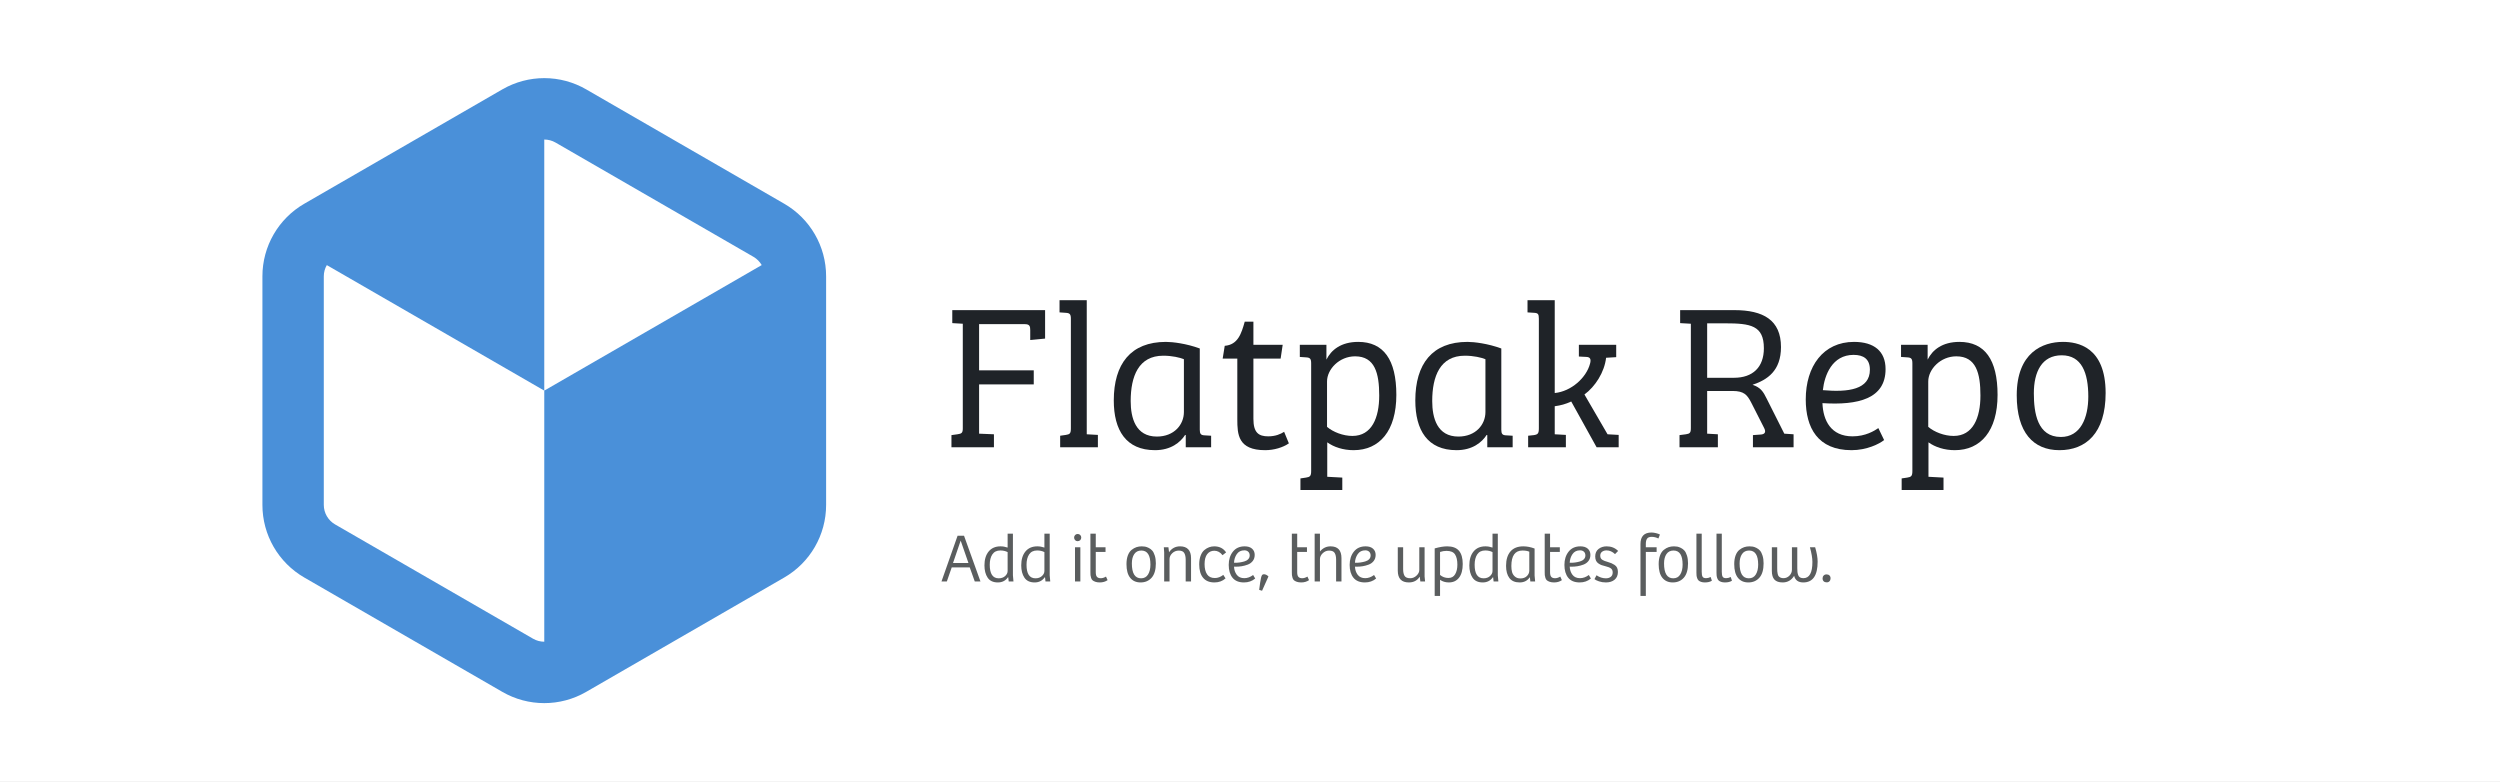
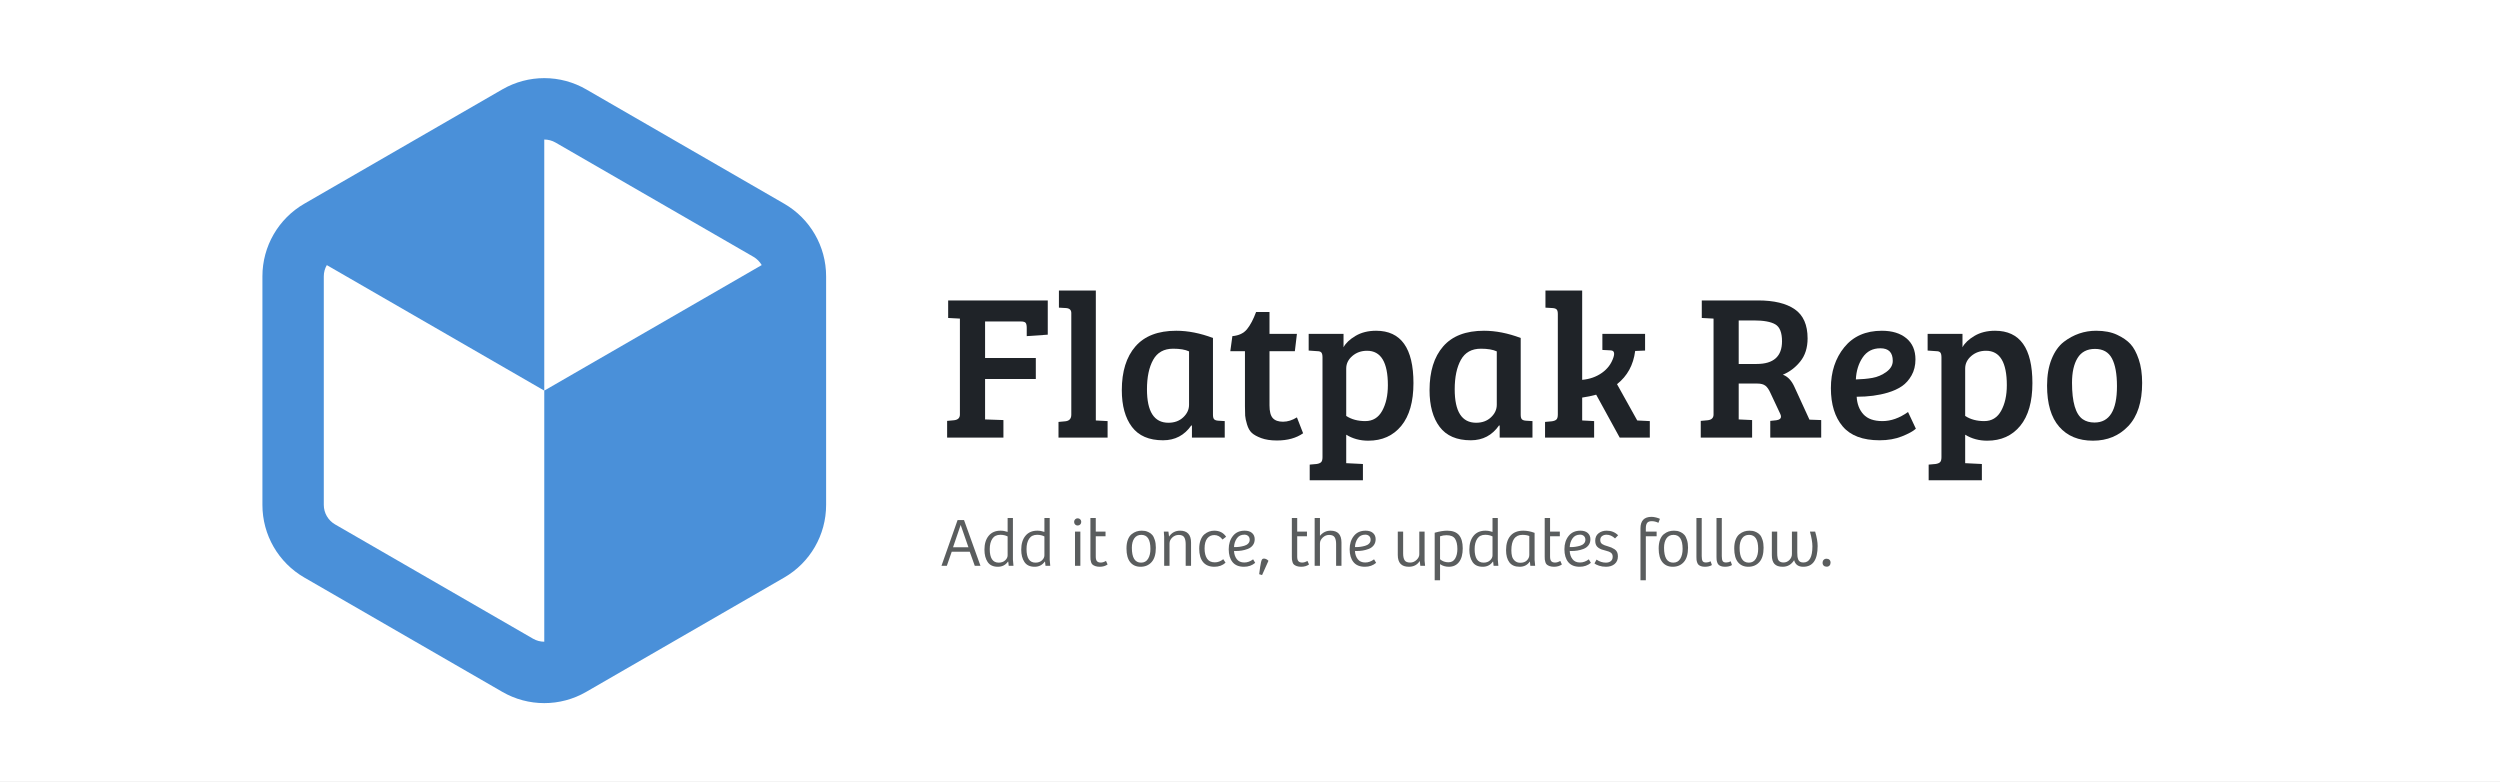
<svg xmlns="http://www.w3.org/2000/svg" width="1600" height="500" viewBox="0 0 1600 500" role="img" aria-label="Flatpak Repo">
  <rect width="1600" height="500" fill="#ffffff" />
  <svg x="148.33" y="50.00" width="400.00" height="400.00" viewBox="0 0 24 24">
    <path d="M12 0c-.556 0-1.111.144-1.61.432l-7.603 4.39a3.217 3.217 0 0 0-1.61 2.788v8.78c0 1.151.612 2.212 1.61 2.788l7.603 4.39a3.217 3.217 0 0 0 3.22 0l7.603-4.39a3.217 3.217 0 0 0 1.61-2.788V7.61a3.217 3.217 0 0 0-1.61-2.788L13.61.432A3.218 3.218 0 0 0 12 0Zm0 2.358c.15 0 .299.039.431.115l7.604 4.39c.132.077.24.187.315.316L12 12v9.642a.863.863 0 0 1-.431-.116l-7.604-4.39a.866.866 0 0 1-.431-.746V7.61c0-.153.041-.302.116-.43L12 12Z" fill="#4a90d9" />
  </svg>
  <g transform="translate(601.67,0)">
-     <path transform="translate(0.00,286.26)" d="M67.19-87.78L7.79-87.78L7.79-79.46L14.52-79.07L14.52-12.14C14.52-9.11 13.73-8.71 11.09-8.32L7.26-7.79L7.26 0L34.45 0L34.45-8.32L24.95-8.71L24.95-40.26L59.93-40.26L59.93-49.24L24.95-49.24L24.95-78.80L54.25-78.80C57.29-78.80 57.68-77.48 57.68-74.98L57.68-68.64L67.19-69.56" fill="#1f2328" />
-     <path transform="translate(71.15,286.26)" d="M12.54-12.14C12.54-8.84 11.88-8.32 9.37-7.92L5.68-7.39L5.68 0L29.83 0L29.83-7.92L22.70-8.32L22.70-94.12L5.28-94.12L5.28-86.33L9.24-86.06C11.75-85.93 12.54-85.27 12.54-82.24" fill="#1f2328" />
-     <path transform="translate(105.47,286.26)" d="M60.72-63.23C52.14-66.40 43.30-67.45 39.07-67.45C16.50-67.45 5.68-53.33 5.68-29.96C5.68-10.96 13.46 1.85 32.08 1.85C42.24 1.85 48.31-3.17 51.35-7.92L51.74-7.79L51.74 0L67.98 0L67.98-7.39L63.49-7.66C61.38-7.79 60.72-8.71 60.72-11.22M50.56-22.57C50.56-14.52 44.35-6.86 33.26-6.86C19.67-6.86 16.50-18.74 16.50-29.57C16.50-45.41 21.52-58.61 37.36-58.61C43.03-58.61 48.05-57.42 50.56-56.36" fill="#1f2328" />
-     <path transform="translate(178.33,286.26)" d="M22.18-56.76L39.60-56.76L40.92-65.60L22.18-65.60L22.18-80.39L16.63-80.39C14.52-72.86 12.28-65.60 3.83-64.94L2.51-56.76L11.88-56.76L11.88-17.95C11.88-8.32 12.28 1.85 29.70 1.85C35.38 1.85 41.05 0.13 44.88-2.51L41.84-9.90C39.60-8.45 36.30-7 31.68-7C25.48-7 22.18-9.37 22.18-18.22" fill="#1f2328" />
-     <path transform="translate(225.59,286.26)" d="M11.88 15.18C11.88 18.48 11.09 19.01 8.58 19.40L5.02 19.93L5.02 27.32L31.81 27.32L31.81 19.40L22.18 18.88L22.18-3.17C26.40-0.13 32.34 1.85 39.07 1.85C55.57 1.85 66.40-10.43 66.40-33.53C66.40-56.10 58.21-67.45 41.98-67.45C31.02-67.45 24.68-62.30 21.65-56.10L21.65-65.60L4.62-65.60L4.62-57.82L8.58-57.55C11.09-57.42 11.88-56.76 11.88-53.72M55.44-33.13C55.44-18.88 50.69-7.26 38.28-7.26C32.34-7.26 25.87-9.77 22.04-13.07L22.04-42.11C22.04-49.90 29.83-58.21 40-58.21C52.67-58.21 55.44-47.39 55.44-33.13" fill="#1f2328" />
-     <path transform="translate(298.45,286.26)" d="M60.72-63.23C52.14-66.40 43.30-67.45 39.07-67.45C16.50-67.45 5.68-53.33 5.68-29.96C5.68-10.96 13.46 1.85 32.08 1.85C42.24 1.85 48.31-3.17 51.35-7.92L51.74-7.79L51.74 0L67.98 0L67.98-7.39L63.49-7.66C61.38-7.79 60.72-8.71 60.72-11.22M50.56-22.57C50.56-14.52 44.35-6.86 33.26-6.86C19.67-6.86 16.50-18.74 16.50-29.57C16.50-45.41 21.52-58.61 37.36-58.61C43.03-58.61 48.05-57.42 50.56-56.36" fill="#1f2328" />
-     <path transform="translate(371.32,286.26)" d="M11.88-12.14C11.88-8.84 11.22-8.18 8.71-7.79L5.02-7.39L5.02 0L29.17 0L29.17-7.92L22.04-8.32L22.04-26.27C25.87-26.80 28.91-27.59 32.60-29.30L48.84 0L62.96 0L62.96-7.92L55.84-8.32L41.05-33.79C47.92-38.81 53.86-48.05 54.91-57.29L61.38-57.68L61.38-65.60L37.49-65.60L37.49-58.08L42.50-57.82C44.48-57.68 45.54-56.63 44.62-53.46C42.24-44.48 32.60-35.77 22.04-34.72L22.04-94.12L4.62-94.12L4.62-86.33L8.84-86.06C11.35-85.93 11.88-85.27 11.88-82.24" fill="#1f2328" />
-     <path transform="translate(465.96,286.26)" d="M7.66-87.78L7.66-79.46L14.52-79.07L14.52-12.28C14.52-9.24 13.86-8.71 11.35-8.32L7.26-7.79L7.26 0L31.81 0L31.81-8.32L24.95-8.71L24.95-36.04L41.18-36.04C48.58-36.04 50.56-33.53 53.06-28.78L61.38-12.41C62.70-9.90 62.04-8.45 59.53-8.18L54.25-7.79L54.25 0L80.26 0L80.26-8.32L74.32-8.71L63.10-31.02C60.85-35.64 59.14-38.28 53.99-40C63.49-43.16 72.20-48.97 72.20-64.15C72.20-81.44 60.85-87.78 42.37-87.78M24.95-44.48L24.95-79.33L36.43-79.33C52.67-79.33 61.25-78.01 61.25-63.36C61.25-51.22 54.12-44.48 42.11-44.48" fill="#1f2328" />
-     <path transform="translate(548.20,286.26)" d="M56.89-50.03C56.89-61.51 49.50-67.45 36.70-67.45C17.03-67.45 5.81-51.88 5.81-30.62C5.81-12.54 13.46 1.85 35.11 1.85C44.88 1.85 52.80-2.11 55.97-4.62L52.27-12.28C49.76-10.56 44.09-7 35.77-7C21.91-7 16.90-17.16 16.50-28.25C39.34-26.80 56.89-31.02 56.89-50.03M46.86-49.63C46.86-36.96 33.13-35.11 16.76-36.56C17.82-46.20 22.70-59.14 36.43-59.14C42.77-59.14 46.86-56.50 46.86-49.63" fill="#1f2328" />
-     <path transform="translate(610.37,286.26)" d="M11.88 15.18C11.88 18.48 11.09 19.01 8.58 19.40L5.02 19.93L5.02 27.32L31.81 27.32L31.81 19.40L22.18 18.88L22.18-3.17C26.40-0.13 32.34 1.85 39.07 1.85C55.57 1.85 66.40-10.43 66.40-33.53C66.40-56.10 58.21-67.45 41.98-67.45C31.02-67.45 24.68-62.30 21.65-56.10L21.65-65.60L4.62-65.60L4.62-57.82L8.58-57.55C11.09-57.42 11.88-56.76 11.88-53.72M55.44-33.13C55.44-18.88 50.69-7.26 38.28-7.26C32.34-7.26 25.87-9.77 22.04-13.07L22.04-42.11C22.04-49.90 29.83-58.21 40-58.21C52.67-58.21 55.44-47.39 55.44-33.13" fill="#1f2328" />
-     <path transform="translate(683.23,286.26)" d="M34.06-6.60C19.01-6.60 16.76-22.04 16.76-34.58C16.76-48.31 21.91-58.87 34.58-58.87C47.39-58.87 51.61-47.65 51.61-32.47C51.61-18.74 46.60-6.60 34.06-6.60M5.81-33.26C5.81-9.50 16.37 1.85 33.13 1.85C50.03 1.85 62.70-8.98 62.70-34.72C62.70-64.55 44.48-67.45 35.38-67.45C22.31-67.45 5.81-60.59 5.81-33.26" fill="#1f2328" />
-     <path transform="translate(0.00,372.14)" d="M7.44-9.02L4.31 0L0.88 0L11.18-29.26L15.31-29.26L25.83 0L22.18 0L18.96-9.02L7.44-9.02M18.13-11.84L13.16-26.14L8.27-11.84" fill="#5a5d5e" />
-     <path transform="translate(26.27,372.14)" d="M12.41-22.48Q14.65-22.48 16.94-21.69L16.94-30.58L20.33-30.58L20.33-3.96L20.68 0L17.64 0L17.34-2.64L17.16-2.68Q14.83 0.62 10.69 0.62Q6.20 0.62 4.16-2.42Q2.11-5.46 2.11-10.30Q2.11-15.93 4.82-19.21Q7.52-22.48 12.41-22.48M16.94-6.73L16.94-18.79Q14.92-19.84 12.28-19.84Q8.84-19.84 7.17-17.34Q5.50-14.83 5.50-10.69Q5.50-2.02 11.22-2.02Q13.77-2.02 15.36-3.48Q16.94-4.93 16.94-6.73" fill="#5a5d5e" />
-     <path transform="translate(49.81,372.14)" d="M12.41-22.48Q14.65-22.48 16.94-21.69L16.94-30.58L20.33-30.58L20.33-3.96L20.68 0L17.64 0L17.34-2.64L17.16-2.68Q14.83 0.62 10.69 0.62Q6.20 0.62 4.16-2.42Q2.11-5.46 2.11-10.30Q2.11-15.93 4.82-19.21Q7.52-22.48 12.41-22.48M16.94-6.73L16.94-18.79Q14.92-19.84 12.28-19.84Q8.84-19.84 7.17-17.34Q5.50-14.83 5.50-10.69Q5.50-2.02 11.22-2.02Q13.77-2.02 15.36-3.48Q16.94-4.93 16.94-6.73" fill="#5a5d5e" />
-     <path transform="translate(83.03,372.14)" d="M6.73-21.87L6.73 0L3.30 0L3.30-21.87L6.73-21.87M2.73-28.12Q2.73-29.08 3.39-29.74Q4.05-30.40 5.02-30.40Q5.98-30.40 6.64-29.74Q7.30-29.08 7.30-28.12Q7.30-27.10 6.64-26.44Q5.98-25.78 4.97-25.78Q4-25.78 3.37-26.44Q2.73-27.10 2.73-28.12" fill="#5a5d5e" />
-     <path transform="translate(92.93,372.14)" d="M3.26-5.98L3.26-30.58L6.69-30.58L6.69-21.87L12.94-21.87L12.94-18.92L6.69-18.92L6.69-5.90Q6.69-3.78 7.48-2.93Q8.27-2.07 9.90-2.07Q11.44-2.07 13.24-3.12L14.26-0.84Q12.14 0.62 9.28 0.62Q7.61 0.62 6.42 0.20Q5.24-0.22 4.62-0.77Q4-1.32 3.70-2.31Q3.39-3.30 3.32-4.03Q3.26-4.75 3.26-5.98" fill="#5a5d5e" />
-     <path transform="translate(117.26,372.14)" d="M11.35-2.02Q14.34-2.02 15.84-4.49Q17.34-6.95 17.34-10.82Q17.34-19.80 11.53-19.80Q8.54-19.80 7-17.53Q5.46-15.27 5.46-11.53Q5.46-2.02 11.35-2.02M2.02-11.09Q2.02-14.34 2.90-16.68Q3.78-19.01 5.30-20.22Q6.82-21.43 8.40-21.96Q9.99-22.48 11.79-22.48Q12.89-22.48 13.90-22.31Q14.92-22.13 16.26-21.47Q17.60-20.81 18.55-19.71Q19.49-18.61 20.15-16.50Q20.81-14.39 20.81-11.57Q20.81-5.46 18.13-2.42Q15.44 0.62 11.04 0.62Q6.78 0.62 4.40-2.33Q2.02-5.28 2.02-11.09" fill="#5a5d5e" />
-     <path transform="translate(140.14,372.14)" d="M6.69-14.34L6.69 0L3.26 0L3.26-18.57L3.04-21.87L5.98-21.87L6.38-18.70Q8.93-22.48 13.46-22.48Q16.90-22.48 18.68-20.57Q20.46-18.66 20.46-14.92L20.46 0L17.03 0L17.03-13.86Q17.03-16.68 16.10-18.22Q15.18-19.76 12.63-19.76Q10.16-19.76 8.43-18.08Q6.69-16.41 6.69-14.34" fill="#5a5d5e" />
-     <path transform="translate(163.72,372.14)" d="M12.10-2.20Q14.96-2.20 17.51-4.22L18.96-1.98Q16.10 0.62 11.84 0.62Q7.08 0.62 4.60-2.35Q2.11-5.32 2.11-10.96Q2.11-14.12 3.01-16.50Q3.92-18.88 5.39-20.11Q6.86-21.34 8.45-21.91Q10.03-22.48 11.70-22.48Q16.72-22.48 19.32-18.61L17.03-16.81Q14.87-19.67 11.75-19.67Q8.93-19.67 7.24-17.51Q5.54-15.36 5.54-11.09Q5.54-6.95 7.13-4.58Q8.71-2.20 12.10-2.20" fill="#5a5d5e" />
-     <path transform="translate(182.60,372.14)" d="M12.32-22.48Q15.36-22.48 17.05-20.99Q18.74-19.49 18.74-17.03Q18.74-14.74 17.51-13.13Q16.28-11.53 14.26-10.78Q12.23-10.03 10.41-9.75Q8.58-9.46 6.64-9.46Q6.42-9.46 6.05-9.48Q5.68-9.50 5.50-9.50Q5.63-6.42 7.26-4.27Q8.89-2.11 12.10-2.11Q15-2.11 17.73-4.14L19.05-1.89Q16.06 0.62 11.88 0.62Q6.95 0.62 4.53-2.40Q2.11-5.41 2.11-10.60Q2.11-15.71 4.80-19.10Q7.48-22.48 12.32-22.48M15.53-16.63Q15.53-18.17 14.59-19.05Q13.64-19.93 12.14-19.93Q8.93-19.93 7.28-17.51Q5.63-15.09 5.50-12.01Q5.63-12.01 5.92-11.99Q6.20-11.97 6.38-11.97Q7.74-11.97 9.11-12.17Q10.47-12.36 12.03-12.80Q13.60-13.24 14.56-14.23Q15.53-15.22 15.53-16.63" fill="#5a5d5e" />
-     <path transform="translate(202.62,372.14)" d="M7.52-3.21L3.43 5.94L1.58 5.37Q2.24 0 2.77-2.33Q3.04-3.56 3.43-4.09Q3.83-4.62 4.58-4.62Q6.12-4.62 7.52-3.21" fill="#5a5d5e" />
-     <path transform="translate(221.85,372.14)" d="M3.26-5.98L3.26-30.58L6.69-30.58L6.69-21.87L12.94-21.87L12.94-18.92L6.69-18.92L6.69-5.90Q6.69-3.78 7.48-2.93Q8.27-2.07 9.90-2.07Q11.44-2.07 13.24-3.12L14.26-0.84Q12.14 0.62 9.28 0.62Q7.61 0.62 6.42 0.20Q5.24-0.22 4.62-0.77Q4-1.32 3.70-2.31Q3.39-3.30 3.32-4.03Q3.26-4.75 3.26-5.98" fill="#5a5d5e" />
-     <path transform="translate(236.50,372.14)" d="M6.60-14.34L6.60 0L3.21 0L3.21-30.58L6.60-30.58L6.60-19.18Q9.33-22.48 13.38-22.48Q20.37-22.48 20.37-14.92L20.37 0L16.94 0L16.94-13.99Q16.94-16.72 16.02-18.24Q15.09-19.76 12.45-19.76Q10.12-19.76 8.36-18.06Q6.60-16.37 6.60-14.34" fill="#5a5d5e" />
-     <path transform="translate(260.00,372.14)" d="M12.32-22.48Q15.36-22.48 17.05-20.99Q18.74-19.49 18.74-17.03Q18.74-14.74 17.51-13.13Q16.28-11.53 14.26-10.78Q12.23-10.03 10.41-9.75Q8.58-9.46 6.64-9.46Q6.42-9.46 6.05-9.48Q5.68-9.50 5.50-9.50Q5.63-6.42 7.26-4.27Q8.89-2.11 12.10-2.11Q15-2.11 17.73-4.14L19.05-1.89Q16.06 0.62 11.88 0.62Q6.95 0.62 4.53-2.40Q2.11-5.41 2.11-10.60Q2.11-15.71 4.80-19.10Q7.48-22.48 12.32-22.48M15.53-16.63Q15.53-18.17 14.59-19.05Q13.64-19.93 12.14-19.93Q8.93-19.93 7.28-17.51Q5.63-15.09 5.50-12.01Q5.63-12.01 5.92-11.99Q6.20-11.97 6.38-11.97Q7.74-11.97 9.11-12.17Q10.47-12.36 12.03-12.80Q13.60-13.24 14.56-14.23Q15.53-15.22 15.53-16.63" fill="#5a5d5e" />
-     <path transform="translate(289.70,372.14)" d="M16.98-7.35L16.98-21.87L20.37-21.87L20.37-3.21L20.68 0L17.64 0L17.29-2.99L17.20-2.99Q14.87 0.62 10.30 0.62Q3.21 0.62 3.21-6.91L3.21-21.87L6.64-21.87L6.64-7.88Q6.64-5.06 7.57-3.56Q8.49-2.07 11.18-2.07Q13.42-2.07 15.20-3.74Q16.98-5.41 16.98-7.35" fill="#5a5d5e" />
-     <path transform="translate(313.32,372.14)" d="M6.64-1.06L6.64 9.24L3.21 9.24L3.21-21.16Q7.83-22.48 11.18-22.48Q16.32-22.48 18.74-19.67Q21.16-16.85 21.16-11.18Q21.16-5.50 18.81-2.44Q16.46 0.62 12.28 0.62Q9.06 0.62 6.64-1.06M17.73-10.74Q17.73-15 16.24-17.29Q14.74-19.58 10.78-19.58Q8.67-19.58 6.64-18.88L6.64-4.18Q8.89-2.24 12.01-2.24Q14.92-2.24 16.32-4.66Q17.73-7.08 17.73-10.74" fill="#5a5d5e" />
-     <path transform="translate(336.60,372.14)" d="M12.41-22.48Q14.65-22.48 16.94-21.69L16.94-30.58L20.33-30.58L20.33-3.96L20.68 0L17.64 0L17.34-2.64L17.16-2.68Q14.83 0.62 10.69 0.62Q6.20 0.62 4.16-2.42Q2.11-5.46 2.11-10.30Q2.11-15.93 4.82-19.21Q7.52-22.48 12.41-22.48M16.94-6.73L16.94-18.79Q14.92-19.84 12.28-19.84Q8.84-19.84 7.17-17.34Q5.50-14.83 5.50-10.69Q5.50-2.02 11.22-2.02Q13.77-2.02 15.36-3.48Q16.94-4.93 16.94-6.73" fill="#5a5d5e" />
-     <path transform="translate(360.14,372.14)" d="M20.33-21.08L20.33-3.83L20.68 0L17.60 0L17.34-2.60L17.20-2.64Q14.96 0.62 10.78 0.62Q6.34 0.62 4.20-2.20Q2.07-5.02 2.07-9.99Q2.07-15.93 4.88-19.21Q7.70-22.48 13.11-22.48Q16.59-22.48 20.33-21.08M16.94-6.95L16.94-19.05Q15.27-19.80 12.54-19.80Q5.46-19.80 5.46-9.86Q5.46-7.70 5.90-6.05Q6.34-4.40 7.70-3.17Q9.06-1.94 11.22-1.94Q13.86-1.94 15.40-3.45Q16.94-4.97 16.94-6.95" fill="#5a5d5e" />
-     <path transform="translate(383.68,372.14)" d="M3.26-5.98L3.26-30.58L6.69-30.58L6.69-21.87L12.94-21.87L12.94-18.92L6.69-18.92L6.69-5.90Q6.69-3.78 7.48-2.93Q8.27-2.07 9.90-2.07Q11.44-2.07 13.24-3.12L14.26-0.84Q12.14 0.62 9.28 0.62Q7.61 0.62 6.42 0.20Q5.24-0.22 4.62-0.77Q4-1.32 3.70-2.31Q3.39-3.30 3.32-4.03Q3.26-4.75 3.26-5.98" fill="#5a5d5e" />
-     <path transform="translate(397.45,372.14)" d="M12.32-22.48Q15.36-22.48 17.05-20.99Q18.74-19.49 18.74-17.03Q18.74-14.74 17.51-13.13Q16.28-11.53 14.26-10.78Q12.23-10.03 10.41-9.75Q8.58-9.46 6.64-9.46Q6.42-9.46 6.05-9.48Q5.68-9.50 5.50-9.50Q5.63-6.42 7.26-4.27Q8.89-2.11 12.10-2.11Q15-2.11 17.73-4.14L19.05-1.89Q16.06 0.62 11.88 0.62Q6.95 0.62 4.53-2.40Q2.11-5.41 2.11-10.60Q2.11-15.71 4.80-19.10Q7.48-22.48 12.32-22.48M15.53-16.63Q15.53-18.17 14.59-19.05Q13.64-19.93 12.14-19.93Q8.93-19.93 7.28-17.51Q5.63-15.09 5.50-12.01Q5.63-12.01 5.92-11.99Q6.20-11.97 6.38-11.97Q7.74-11.97 9.11-12.17Q10.47-12.36 12.03-12.80Q13.60-13.24 14.56-14.23Q15.53-15.22 15.53-16.63" fill="#5a5d5e" />
-     <path transform="translate(417.47,372.14)" d="M1.32-1.50L2.64-3.96Q5.46-2.02 8.62-2.02Q10.56-2.02 11.77-2.97Q12.98-3.92 12.98-5.76Q12.98-7.52 11.84-8.36Q10.69-9.20 8.45-9.72Q6.91-10.08 5.90-10.45Q4.88-10.82 3.85-11.53Q2.82-12.23 2.31-13.33Q1.80-14.43 1.80-16.02Q1.80-19.14 3.94-20.81Q6.07-22.48 9.15-22.48Q13.51-22.48 16.46-19.54L14.48-17.51Q11.97-19.89 9.02-19.89Q7.39-19.89 6.20-19.03Q5.02-18.17 5.02-16.50Q5.02-15.58 5.35-14.92Q5.68-14.26 6.47-13.79Q7.26-13.33 7.83-13.13Q8.40-12.94 9.68-12.54Q11.31-12.06 12.14-11.70Q12.98-11.35 14.12-10.63Q15.27-9.90 15.80-8.78Q16.32-7.66 16.32-6.07Q16.32-2.90 14.21-1.14Q12.10 0.62 8.67 0.62Q6.25 0.62 4.22-0.07Q2.20-0.75 1.32-1.50" fill="#5a5d5e" />
-     <path transform="translate(444.97,372.14)" d="M13.60-18.92L6.69-18.92L6.69 9.24L3.26 9.24L3.26-23.94Q3.26-31.33 10.34-31.33Q11.62-31.33 13.20-30.93Q14.78-30.54 15.71-30.05L14.74-27.50Q12.63-28.56 10.43-28.56Q8.36-28.56 7.52-27.43Q6.69-26.31 6.69-24.02L6.69-21.87L13.60-21.87" fill="#5a5d5e" />
-     <path transform="translate(457.86,372.14)" d="M11.35-2.02Q14.34-2.02 15.84-4.49Q17.34-6.95 17.34-10.82Q17.34-19.80 11.53-19.80Q8.54-19.80 7-17.53Q5.46-15.27 5.46-11.53Q5.46-2.02 11.35-2.02M2.02-11.09Q2.02-14.34 2.90-16.68Q3.78-19.01 5.30-20.22Q6.82-21.43 8.40-21.96Q9.99-22.48 11.79-22.48Q12.89-22.48 13.90-22.31Q14.92-22.13 16.26-21.47Q17.60-20.81 18.55-19.71Q19.49-18.61 20.15-16.50Q20.81-14.39 20.81-11.57Q20.81-5.46 18.13-2.42Q15.44 0.62 11.04 0.62Q6.78 0.62 4.40-2.33Q2.02-5.28 2.02-11.09" fill="#5a5d5e" />
-     <path transform="translate(480.74,372.14)" d="M3.30-5.68L3.30-30.58L6.69-30.58L6.69-6.16Q6.69-3.92 7.26-3.01Q7.83-2.11 9.46-2.11Q10.91-2.11 12.41-2.86L13.20-0.48Q11.53 0.62 8.71 0.62Q7.22 0.62 6.16 0.22Q5.10-0.18 4.58-0.73Q4.05-1.28 3.74-2.22Q3.43-3.17 3.37-3.89Q3.30-4.62 3.30-5.68" fill="#5a5d5e" />
-     <path transform="translate(493.59,372.14)" d="M3.30-5.68L3.30-30.58L6.69-30.58L6.69-6.16Q6.69-3.92 7.26-3.01Q7.83-2.11 9.46-2.11Q10.91-2.11 12.41-2.86L13.20-0.48Q11.53 0.62 8.71 0.62Q7.22 0.62 6.16 0.22Q5.10-0.18 4.58-0.73Q4.05-1.28 3.74-2.22Q3.43-3.17 3.37-3.89Q3.30-4.62 3.30-5.68" fill="#5a5d5e" />
-     <path transform="translate(506.22,372.14)" d="M11.35-2.02Q14.34-2.02 15.84-4.49Q17.34-6.95 17.34-10.82Q17.34-19.80 11.53-19.80Q8.54-19.80 7-17.53Q5.46-15.27 5.46-11.53Q5.46-2.02 11.35-2.02M2.02-11.09Q2.02-14.34 2.90-16.68Q3.78-19.01 5.30-20.22Q6.82-21.43 8.40-21.96Q9.99-22.48 11.79-22.48Q12.89-22.48 13.90-22.31Q14.92-22.13 16.26-21.47Q17.60-20.81 18.55-19.71Q19.49-18.61 20.15-16.50Q20.81-14.39 20.81-11.57Q20.81-5.46 18.13-2.42Q15.44 0.62 11.04 0.62Q6.78 0.62 4.40-2.33Q2.02-5.28 2.02-11.09" fill="#5a5d5e" />
-     <path transform="translate(529.10,372.14)" d="M27.59-21.87L30.93-21.87Q32.52-16.50 32.52-12.67Q32.52 0.62 23.32 0.62Q18.57 0.62 17.47-3.61Q14.87 0.62 10.12 0.62Q6.56 0.62 4.88-1.19Q3.21-2.99 3.21-6.78L3.21-21.87L6.64-21.87L6.64-8.58Q6.64-7.30 6.69-6.56Q6.73-5.81 6.95-4.84Q7.17-3.87 7.57-3.37Q7.96-2.86 8.73-2.49Q9.50-2.11 10.65-2.11Q12.89-2.11 14.48-3.74Q16.06-5.37 16.06-7.52L16.06-21.87L19.49-21.87L19.49-8.45Q19.49-6.95 19.60-6.03Q19.71-5.10 20.06-4.09Q20.42-3.08 21.25-2.60Q22.09-2.11 23.41-2.11Q29.17-2.11 29.17-12.50Q29.17-16.10 27.59-21.87" fill="#5a5d5e" />
-     <path transform="translate(562.76,372.14)" d="M2.02-1.98Q2.02-3.08 2.73-3.81Q3.43-4.53 4.53-4.53Q5.72-4.53 6.42-3.85Q7.13-3.17 7.13-2.02Q7.13-0.88 6.45-0.15Q5.76 0.57 4.66 0.57Q3.43 0.57 2.73-0.11Q2.02-0.79 2.02-1.98" fill="#5a5d5e" />
+     <path transform="translate(0.00,280.06)" d="M40.52 0L4.49 0L4.49-10.69L8.84-11.09Q12.67-11.48 12.67-14.78L12.67-76.16L5.15-76.56L5.15-87.78L68.90-87.78L68.90-65.87L55.44-64.94L55.44-70.22Q55.44-72.47 54.78-73.39Q54.12-74.32 51.61-74.32L28.78-74.32L28.78-50.95L61.25-50.95L61.25-37.49L28.78-37.49L28.78-11.62L40.52-11.22" fill="#1f2328" />
+     <path transform="translate(71.68,280.06)" d="M4.36-94.12L27.98-94.12L27.98-10.96L35.51-10.56L35.51 0L4.09 0L4.09-10.03L8.45-10.43Q12.28-10.82 12.28-14.65L12.28-79.73Q12.28-82.63 8.98-82.90L4.36-83.16" fill="#1f2328" />
+     <path transform="translate(111.01,280.06)" d="M63.62-63.76L63.62-14.65Q63.62-12.54 64.35-11.75Q65.08-10.96 66.92-10.82L71.15-10.56L71.15 0L50.16 0L50.16-7.66L49.76-7.79Q43.16 1.72 31.68 1.72Q18.22 1.72 11.75-6.86Q5.28-15.44 5.28-30.36Q5.28-48.31 13.99-58.34Q22.70-68.38 40.13-68.38Q51.35-68.38 63.62-63.76M48.31-20.99L48.31-55.18Q44.62-56.89 38.15-56.89Q29.30-56.89 25.34-49.76Q21.38-42.64 21.38-30.89Q21.38-9.50 35.11-9.50Q40.92-9.50 44.62-13Q48.31-16.50 48.31-20.99" fill="#1f2328" />
+     <path transform="translate(183.22,280.06)" d="M19.01-80.39L27.59-80.39L27.59-66.40L45.14-66.40L43.82-55.31L27.59-55.31L27.59-20.59Q27.59-14.78 29.70-12.47Q31.81-10.16 36.23-10.16Q40.66-10.16 45.14-12.94L49.10-2.77Q42.50 1.85 32.34 1.85Q26.40 1.85 22.31 0.33Q18.22-1.19 16.24-3.04Q14.26-4.88 13.20-8.45Q12.14-12.01 12.01-14.06Q11.88-16.10 11.88-20.06L11.88-55.31L2.51-55.31L3.83-64.94Q10.03-65.47 13.20-69.37Q16.37-73.26 19.01-80.39" fill="#1f2328" />
+     <path transform="translate(232.98,280.06)" d="M11.75 12.54L11.75-51.35Q11.75-53.59 11.02-54.45Q10.30-55.31 8.45-55.31L2.90-55.70L2.90-66.40L25.21-66.40L25.21-57.82Q27.32-61.78 32.87-65.08Q38.41-68.38 46.07-68.38Q69.96-68.38 69.96-34.85Q69.96-17.03 62.17-7.52Q54.38 1.98 41.05 1.98Q33.13 1.98 26.93-1.85L26.93 16.37L37.62 16.90L37.62 27.32L3.56 27.32L3.56 17.29L7.92 16.90Q9.90 16.63 10.82 15.77Q11.75 14.92 11.75 12.54M53.59-33.53Q53.59-55.57 40.26-55.57Q34.72-55.57 30.82-52.21Q26.93-48.84 26.93-44.22L26.93-13.86Q31.94-10.56 39.14-10.56Q46.33-10.56 49.96-17.16Q53.59-23.76 53.59-33.53" fill="#1f2328" />
+     <path transform="translate(307.96,280.06)" d="M63.62-63.76L63.62-14.65Q63.62-12.54 64.35-11.75Q65.08-10.96 66.92-10.82L71.15-10.56L71.15 0L50.16 0L50.16-7.66L49.76-7.79Q43.16 1.72 31.68 1.72Q18.22 1.72 11.75-6.86Q5.28-15.44 5.28-30.36Q5.28-48.31 13.99-58.34Q22.70-68.38 40.13-68.38Q51.35-68.38 63.62-63.76M48.31-20.99L48.31-55.18Q44.62-56.89 38.15-56.89Q29.30-56.89 25.34-49.76Q21.38-42.64 21.38-30.89Q21.38-9.50 35.11-9.50Q40.92-9.50 44.62-13Q48.31-16.50 48.31-20.99" fill="#1f2328" />
+     <path transform="translate(382.80,280.06)" d="M12.54-14.78L12.54-79.07Q12.54-81.18 11.81-81.97Q11.09-82.76 9.24-82.90L4.62-83.16L4.62-94.12L28.12-94.12L28.12-36.96Q35.38-37.62 40.79-41.45Q46.20-45.28 48.18-51.48Q48.58-52.80 48.58-53.59Q48.58-55.84 46.07-55.84L41.05-56.10L41.05-66.40L68.38-66.40L68.38-55.70L62.04-55.44Q60.32-41.98 50.42-34.19L63.36-10.96L71.41-10.56L71.41 0L52.14 0L37.09-27.46Q32.74-26.27 28.12-25.61L28.12-10.96L28.25-10.96L35.77-10.56L35.77 0L4.36 0L4.36-10.03L8.71-10.43Q10.69-10.69 11.62-11.55Q12.54-12.41 12.54-14.78" fill="#1f2328" />
+     <path transform="translate(482.59,280.06)" d="M37.09 0L4.22 0L4.22-10.69L8.58-11.09Q12.41-11.48 12.41-14.78L12.41-76.16L4.88-76.56L4.88-87.78L40.92-87.78Q56.23-87.78 64.42-82.10Q72.60-76.43 72.60-63.49Q72.60-54.52 67.91-48.71Q63.23-42.90 56.76-40.26Q61.51-38.54 64.28-32.21L73.79-11.48L81.31-11.22L81.31 0L48.71 0L48.71-10.69L52.54-11.09Q55.57-11.48 55.57-13.46Q55.57-14.26 55.04-15.31L48.84-28.51Q47.39-31.81 45.61-33.20Q43.82-34.58 40.52-34.58L28.51-34.58L28.51-11.62L37.09-11.22L37.09 0M28.51-74.98L28.51-47.12L40-47.12Q56.23-47.12 56.23-61.64Q56.23-69.96 51.94-72.47Q47.65-74.98 38.15-74.98" fill="#1f2328" />
+     <path transform="translate(565.22,280.06)" d="M37.49-68.38Q47.39-68.38 53.20-63.56Q59-58.74 59-50.03Q59-44.22 56.50-39.80Q53.99-35.38 50.29-32.87Q46.60-30.36 41.32-28.78Q32.47-26.14 21.38-26.14Q21.78-19.14 25.74-14.85Q29.70-10.56 37.88-10.56Q46.07-10.56 54.25-16.37L59.27-5.68Q56.63-3.30 50.36-0.79Q44.09 1.72 36.04 1.72Q19.93 1.72 12.41-7.19Q4.88-16.10 4.88-31.68Q4.88-47.26 13.46-57.82Q22.04-68.38 37.49-68.38M31.48-38.21Q36.30-39.07 40.39-42.04Q44.48-45.01 44.48-49.10Q44.48-57.16 36.56-57.16Q29.17-57.16 25.21-51.28Q21.25-45.41 20.86-37.22Q26.66-37.36 31.48-38.21" fill="#1f2328" />
+     <path transform="translate(629.11,280.06)" d="M11.75 12.54L11.75-51.35Q11.75-53.59 11.02-54.45Q10.30-55.31 8.45-55.31L2.90-55.70L2.90-66.40L25.21-66.40L25.21-57.82Q27.32-61.78 32.87-65.08Q38.41-68.38 46.07-68.38Q69.96-68.38 69.96-34.85Q69.96-17.03 62.17-7.52Q54.38 1.98 41.05 1.98Q33.13 1.98 26.93-1.85L26.93 16.37L37.62 16.90L37.62 27.32L3.56 27.32L3.56 17.29L7.92 16.90Q9.90 16.63 10.82 15.77Q11.75 14.92 11.75 12.54M53.59-33.53Q53.59-55.57 40.26-55.57Q34.72-55.57 30.82-52.21Q26.93-48.84 26.93-44.22L26.93-13.86Q31.94-10.56 39.14-10.56Q46.33-10.56 49.96-17.16Q53.59-23.76 53.59-33.53" fill="#1f2328" />
+     <path transform="translate(704.09,280.06)" d="M34.72-9.64Q49.10-9.64 49.10-32.87Q49.10-44.62 45.87-50.69Q42.64-56.76 35.05-56.76Q27.46-56.76 23.89-50.95Q20.33-45.14 20.33-35.11Q20.33-16.50 27.19-11.75Q30.23-9.64 34.72-9.64M4.36-33.26Q4.36-43.03 7.26-50.23Q10.16-57.42 15.05-61.25Q24.42-68.38 35.77-68.38Q43.69-68.38 49.17-65.80Q54.65-63.23 57.75-59.86Q60.85-56.50 63.03-50.09Q65.21-43.69 65.21-34.98Q65.21-16.76 56.36-7.39Q47.52 1.98 33.73 1.98Q19.93 1.98 12.14-6.93Q4.36-15.84 4.36-33.26" fill="#1f2328" />
+     <path transform="translate(0.00,362.11)" d="M7.44-9.02L4.31 0L0.88 0L11.18-29.26L15.31-29.26L25.83 0L22.18 0L18.96-9.02L7.44-9.02M18.13-11.84L13.16-26.14L8.27-11.84" fill="#5a5d5e" />
+     <path transform="translate(26.27,362.11)" d="M12.41-22.48Q14.65-22.48 16.94-21.69L16.94-30.58L20.33-30.58L20.33-3.96L20.68 0L17.64 0L17.34-2.64L17.16-2.68Q14.83 0.62 10.69 0.62Q6.20 0.62 4.16-2.42Q2.11-5.46 2.11-10.30Q2.11-15.93 4.82-19.21Q7.52-22.48 12.41-22.48M16.94-6.73L16.94-18.79Q14.92-19.84 12.28-19.84Q8.84-19.84 7.17-17.34Q5.50-14.83 5.50-10.69Q5.50-2.02 11.22-2.02Q13.77-2.02 15.36-3.48Q16.94-4.93 16.94-6.73" fill="#5a5d5e" />
+     <path transform="translate(49.81,362.11)" d="M12.41-22.48Q14.65-22.48 16.94-21.69L16.94-30.58L20.33-30.58L20.33-3.96L20.68 0L17.64 0L17.34-2.64L17.16-2.68Q14.83 0.62 10.69 0.62Q6.20 0.62 4.16-2.42Q2.11-5.46 2.11-10.30Q2.11-15.93 4.82-19.21Q7.52-22.48 12.41-22.48M16.94-6.73L16.94-18.79Q14.92-19.84 12.28-19.84Q8.84-19.84 7.17-17.34Q5.50-14.83 5.50-10.69Q5.50-2.02 11.22-2.02Q13.77-2.02 15.36-3.48Q16.94-4.93 16.94-6.73" fill="#5a5d5e" />
+     <path transform="translate(83.03,362.11)" d="M6.73-21.87L6.73 0L3.30 0L3.30-21.87L6.73-21.87M2.73-28.12Q2.73-29.08 3.39-29.74Q4.05-30.40 5.02-30.40Q5.98-30.40 6.64-29.74Q7.30-29.08 7.30-28.12Q7.30-27.10 6.64-26.44Q5.98-25.78 4.97-25.78Q4-25.78 3.37-26.44Q2.73-27.10 2.73-28.12" fill="#5a5d5e" />
+     <path transform="translate(92.93,362.11)" d="M3.26-5.98L3.26-30.58L6.69-30.58L6.69-21.87L12.94-21.87L12.94-18.92L6.69-18.92L6.69-5.90Q6.69-3.78 7.48-2.93Q8.27-2.07 9.90-2.07Q11.44-2.07 13.24-3.12L14.26-0.84Q12.14 0.62 9.28 0.62Q7.61 0.62 6.42 0.20Q5.24-0.22 4.62-0.77Q4-1.32 3.70-2.31Q3.39-3.30 3.32-4.03Q3.26-4.75 3.26-5.98" fill="#5a5d5e" />
+     <path transform="translate(117.26,362.11)" d="M11.35-2.02Q14.34-2.02 15.84-4.49Q17.34-6.95 17.34-10.82Q17.34-19.80 11.53-19.80Q8.54-19.80 7-17.53Q5.46-15.27 5.46-11.53Q5.46-2.02 11.35-2.02M2.02-11.09Q2.02-14.34 2.90-16.68Q3.78-19.01 5.30-20.22Q6.82-21.43 8.40-21.96Q9.99-22.48 11.79-22.48Q12.89-22.48 13.90-22.31Q14.92-22.13 16.26-21.47Q17.60-20.81 18.55-19.71Q19.49-18.61 20.15-16.50Q20.81-14.39 20.81-11.57Q20.81-5.46 18.13-2.42Q15.44 0.62 11.04 0.62Q6.78 0.62 4.40-2.33Q2.02-5.28 2.02-11.09" fill="#5a5d5e" />
+     <path transform="translate(140.14,362.11)" d="M6.69-14.34L6.69 0L3.26 0L3.26-18.57L3.04-21.87L5.98-21.87L6.38-18.70Q8.93-22.48 13.46-22.48Q16.90-22.48 18.68-20.57Q20.46-18.66 20.46-14.92L20.46 0L17.03 0L17.03-13.86Q17.03-16.68 16.10-18.22Q15.18-19.76 12.63-19.76Q10.16-19.76 8.43-18.08Q6.69-16.41 6.69-14.34" fill="#5a5d5e" />
+     <path transform="translate(163.72,362.11)" d="M12.10-2.20Q14.96-2.20 17.51-4.22L18.96-1.98Q16.10 0.62 11.84 0.62Q7.08 0.62 4.60-2.35Q2.11-5.32 2.11-10.96Q2.11-14.12 3.01-16.50Q3.92-18.88 5.39-20.11Q6.86-21.34 8.45-21.91Q10.03-22.48 11.70-22.48Q16.72-22.48 19.32-18.61L17.03-16.81Q14.87-19.67 11.75-19.67Q8.93-19.67 7.24-17.51Q5.54-15.36 5.54-11.09Q5.54-6.95 7.13-4.58Q8.71-2.20 12.10-2.20" fill="#5a5d5e" />
+     <path transform="translate(182.60,362.11)" d="M12.32-22.48Q15.36-22.48 17.05-20.99Q18.74-19.49 18.74-17.03Q18.74-14.74 17.51-13.13Q16.28-11.53 14.26-10.78Q12.23-10.03 10.41-9.75Q8.58-9.46 6.64-9.46Q6.42-9.46 6.05-9.48Q5.68-9.50 5.50-9.50Q5.63-6.42 7.26-4.27Q8.89-2.11 12.10-2.11Q15-2.11 17.73-4.14L19.05-1.89Q16.06 0.62 11.88 0.62Q6.95 0.62 4.53-2.40Q2.11-5.41 2.11-10.60Q2.11-15.71 4.80-19.10Q7.48-22.48 12.32-22.48M15.53-16.63Q15.53-18.17 14.59-19.05Q13.64-19.93 12.14-19.93Q8.93-19.93 7.28-17.51Q5.63-15.09 5.50-12.01Q5.63-12.01 5.92-11.99Q6.20-11.97 6.38-11.97Q7.74-11.97 9.11-12.17Q10.47-12.36 12.03-12.80Q13.60-13.24 14.56-14.23Q15.53-15.22 15.53-16.63" fill="#5a5d5e" />
+     <path transform="translate(202.62,362.11)" d="M7.52-3.21L3.43 5.94L1.58 5.37Q2.24 0 2.77-2.33Q3.04-3.56 3.43-4.09Q3.83-4.62 4.58-4.62Q6.12-4.62 7.52-3.21" fill="#5a5d5e" />
+     <path transform="translate(221.85,362.11)" d="M3.26-5.98L3.26-30.58L6.69-30.58L6.69-21.87L12.94-21.87L12.94-18.92L6.69-18.92L6.69-5.90Q6.69-3.78 7.48-2.93Q8.27-2.07 9.90-2.07Q11.44-2.07 13.24-3.12L14.26-0.84Q12.14 0.62 9.28 0.62Q7.61 0.62 6.42 0.20Q5.24-0.22 4.62-0.77Q4-1.32 3.70-2.31Q3.39-3.30 3.32-4.03Q3.26-4.75 3.26-5.98" fill="#5a5d5e" />
+     <path transform="translate(236.50,362.11)" d="M6.60-14.34L6.60 0L3.21 0L3.21-30.58L6.60-30.58L6.60-19.18Q9.33-22.48 13.38-22.48Q20.37-22.48 20.37-14.92L20.37 0L16.94 0L16.94-13.99Q16.94-16.72 16.02-18.24Q15.09-19.76 12.45-19.76Q10.12-19.76 8.36-18.06Q6.60-16.37 6.60-14.34" fill="#5a5d5e" />
+     <path transform="translate(260.00,362.11)" d="M12.32-22.48Q15.36-22.48 17.05-20.99Q18.74-19.49 18.74-17.03Q18.74-14.74 17.51-13.13Q16.28-11.53 14.26-10.78Q12.23-10.03 10.41-9.75Q8.58-9.46 6.64-9.46Q6.42-9.46 6.05-9.48Q5.68-9.50 5.50-9.50Q5.63-6.42 7.26-4.27Q8.89-2.11 12.10-2.11Q15-2.11 17.73-4.14L19.05-1.89Q16.06 0.62 11.88 0.62Q6.95 0.62 4.53-2.40Q2.11-5.41 2.11-10.60Q2.11-15.71 4.80-19.10Q7.48-22.48 12.32-22.48M15.53-16.63Q15.53-18.17 14.59-19.05Q13.64-19.93 12.14-19.93Q8.93-19.93 7.28-17.51Q5.63-15.09 5.50-12.01Q5.63-12.01 5.92-11.99Q6.20-11.97 6.38-11.97Q7.74-11.97 9.11-12.17Q10.47-12.36 12.03-12.80Q13.60-13.24 14.56-14.23Q15.53-15.22 15.53-16.63" fill="#5a5d5e" />
+     <path transform="translate(289.70,362.11)" d="M16.98-7.35L16.98-21.87L20.37-21.87L20.37-3.21L20.68 0L17.64 0L17.29-2.99L17.20-2.99Q14.87 0.62 10.30 0.62Q3.21 0.62 3.21-6.91L3.21-21.87L6.64-21.87L6.64-7.88Q6.64-5.06 7.57-3.56Q8.49-2.07 11.18-2.07Q13.42-2.07 15.20-3.74Q16.98-5.41 16.98-7.35" fill="#5a5d5e" />
+     <path transform="translate(313.32,362.11)" d="M6.64-1.06L6.64 9.24L3.21 9.24L3.21-21.16Q7.83-22.48 11.18-22.48Q16.32-22.48 18.74-19.67Q21.16-16.85 21.16-11.18Q21.16-5.50 18.81-2.44Q16.46 0.62 12.28 0.62Q9.06 0.62 6.64-1.06M17.73-10.74Q17.73-15 16.24-17.29Q14.74-19.58 10.78-19.58Q8.67-19.58 6.64-18.88L6.64-4.18Q8.89-2.24 12.01-2.24Q14.92-2.24 16.32-4.66Q17.73-7.08 17.73-10.74" fill="#5a5d5e" />
+     <path transform="translate(336.60,362.11)" d="M12.41-22.48Q14.65-22.48 16.94-21.69L16.94-30.58L20.33-30.58L20.33-3.96L20.68 0L17.64 0L17.34-2.64L17.16-2.68Q14.83 0.62 10.69 0.62Q6.20 0.62 4.16-2.42Q2.11-5.46 2.11-10.30Q2.11-15.93 4.82-19.21Q7.52-22.48 12.41-22.48M16.94-6.73L16.94-18.79Q14.92-19.84 12.28-19.84Q8.84-19.84 7.17-17.34Q5.50-14.83 5.50-10.69Q5.50-2.02 11.22-2.02Q13.77-2.02 15.36-3.48Q16.94-4.93 16.94-6.73" fill="#5a5d5e" />
+     <path transform="translate(360.14,362.11)" d="M20.33-21.08L20.33-3.83L20.68 0L17.60 0L17.34-2.60L17.20-2.64Q14.96 0.62 10.78 0.62Q6.34 0.62 4.20-2.20Q2.07-5.02 2.07-9.99Q2.07-15.93 4.88-19.21Q7.70-22.48 13.11-22.48Q16.59-22.48 20.33-21.08M16.94-6.95L16.94-19.05Q15.27-19.80 12.54-19.80Q5.46-19.80 5.46-9.86Q5.46-7.70 5.90-6.05Q6.34-4.40 7.70-3.17Q9.06-1.94 11.22-1.94Q13.86-1.94 15.40-3.45Q16.94-4.97 16.94-6.95" fill="#5a5d5e" />
+     <path transform="translate(383.68,362.11)" d="M3.26-5.98L3.26-30.58L6.69-30.58L6.69-21.87L12.94-21.87L12.94-18.92L6.69-18.92L6.69-5.90Q6.69-3.78 7.48-2.93Q8.27-2.07 9.90-2.07Q11.44-2.07 13.24-3.12L14.26-0.84Q12.14 0.62 9.28 0.62Q7.61 0.62 6.42 0.20Q5.24-0.22 4.62-0.77Q4-1.32 3.70-2.31Q3.39-3.30 3.32-4.03Q3.26-4.75 3.26-5.98" fill="#5a5d5e" />
+     <path transform="translate(397.45,362.11)" d="M12.32-22.48Q15.36-22.48 17.05-20.99Q18.74-19.49 18.74-17.03Q18.74-14.74 17.51-13.13Q16.28-11.53 14.26-10.78Q12.23-10.03 10.41-9.75Q8.58-9.46 6.64-9.46Q6.42-9.46 6.05-9.48Q5.68-9.50 5.50-9.50Q5.63-6.42 7.26-4.27Q8.89-2.11 12.10-2.11Q15-2.11 17.73-4.14L19.05-1.89Q16.06 0.62 11.88 0.62Q6.95 0.62 4.53-2.40Q2.11-5.41 2.11-10.60Q2.11-15.71 4.80-19.10Q7.48-22.48 12.32-22.48M15.53-16.63Q15.53-18.17 14.59-19.05Q13.64-19.93 12.14-19.93Q8.93-19.93 7.28-17.51Q5.63-15.09 5.50-12.01Q5.63-12.01 5.92-11.99Q6.20-11.97 6.38-11.97Q7.74-11.97 9.11-12.17Q10.47-12.36 12.03-12.80Q13.60-13.24 14.56-14.23Q15.53-15.22 15.53-16.63" fill="#5a5d5e" />
+     <path transform="translate(417.47,362.11)" d="M1.32-1.50L2.64-3.96Q5.46-2.02 8.62-2.02Q10.56-2.02 11.77-2.97Q12.98-3.92 12.98-5.76Q12.98-7.52 11.84-8.36Q10.69-9.20 8.45-9.72Q6.91-10.08 5.90-10.45Q4.88-10.82 3.85-11.53Q2.82-12.23 2.31-13.33Q1.80-14.43 1.80-16.02Q1.80-19.14 3.94-20.81Q6.07-22.48 9.15-22.48Q13.51-22.48 16.46-19.54L14.48-17.51Q11.97-19.89 9.02-19.89Q7.39-19.89 6.20-19.03Q5.02-18.17 5.02-16.50Q5.02-15.58 5.35-14.92Q5.68-14.26 6.47-13.79Q7.26-13.33 7.83-13.13Q8.40-12.94 9.68-12.54Q11.31-12.06 12.14-11.70Q12.98-11.35 14.12-10.63Q15.27-9.90 15.80-8.78Q16.32-7.66 16.32-6.07Q16.32-2.90 14.21-1.14Q12.10 0.62 8.67 0.62Q6.25 0.62 4.22-0.07Q2.20-0.75 1.32-1.50" fill="#5a5d5e" />
+     <path transform="translate(444.97,362.11)" d="M13.60-18.92L6.69-18.92L6.69 9.24L3.26 9.24L3.26-23.94Q3.26-31.33 10.34-31.33Q11.62-31.33 13.20-30.93Q14.78-30.54 15.71-30.05L14.74-27.50Q12.63-28.56 10.43-28.56Q8.36-28.56 7.52-27.43Q6.69-26.31 6.69-24.02L6.69-21.87L13.60-21.87" fill="#5a5d5e" />
+     <path transform="translate(457.86,362.11)" d="M11.35-2.02Q14.34-2.02 15.84-4.49Q17.34-6.95 17.34-10.82Q17.34-19.80 11.53-19.80Q8.54-19.80 7-17.53Q5.46-15.27 5.46-11.53Q5.46-2.02 11.35-2.02M2.02-11.09Q2.02-14.34 2.90-16.68Q3.78-19.01 5.30-20.22Q6.82-21.43 8.40-21.96Q9.99-22.48 11.79-22.48Q12.89-22.48 13.90-22.31Q14.92-22.13 16.26-21.47Q17.60-20.81 18.55-19.71Q19.49-18.61 20.15-16.50Q20.81-14.39 20.81-11.57Q20.81-5.46 18.13-2.42Q15.44 0.62 11.04 0.62Q6.78 0.62 4.40-2.33Q2.02-5.28 2.02-11.09" fill="#5a5d5e" />
+     <path transform="translate(480.74,362.11)" d="M3.30-5.68L3.30-30.58L6.69-30.58L6.69-6.16Q6.69-3.92 7.26-3.01Q7.83-2.11 9.46-2.11Q10.91-2.11 12.41-2.86L13.20-0.48Q11.53 0.62 8.71 0.62Q7.22 0.62 6.16 0.22Q5.10-0.18 4.58-0.73Q4.05-1.28 3.74-2.22Q3.43-3.17 3.37-3.89Q3.30-4.62 3.30-5.68" fill="#5a5d5e" />
+     <path transform="translate(493.59,362.11)" d="M3.30-5.68L3.30-30.58L6.69-30.58L6.69-6.16Q6.69-3.92 7.26-3.01Q7.83-2.11 9.46-2.11Q10.91-2.11 12.41-2.86L13.20-0.48Q11.53 0.62 8.71 0.62Q7.22 0.62 6.16 0.22Q5.10-0.18 4.58-0.73Q4.05-1.28 3.74-2.22Q3.43-3.17 3.37-3.89Q3.30-4.62 3.30-5.68" fill="#5a5d5e" />
+     <path transform="translate(506.22,362.11)" d="M11.35-2.02Q14.34-2.02 15.84-4.49Q17.34-6.95 17.34-10.82Q17.34-19.80 11.53-19.80Q8.54-19.80 7-17.53Q5.46-15.27 5.46-11.53Q5.46-2.02 11.35-2.02M2.02-11.09Q2.02-14.34 2.90-16.68Q3.78-19.01 5.30-20.22Q6.82-21.43 8.40-21.96Q9.99-22.48 11.79-22.48Q12.89-22.48 13.90-22.31Q14.92-22.13 16.26-21.47Q17.60-20.81 18.55-19.71Q19.49-18.61 20.15-16.50Q20.81-14.39 20.81-11.57Q20.81-5.46 18.13-2.42Q15.44 0.62 11.04 0.62Q6.78 0.62 4.40-2.33Q2.02-5.28 2.02-11.09" fill="#5a5d5e" />
+     <path transform="translate(529.10,362.11)" d="M27.59-21.87L30.93-21.87Q32.52-16.50 32.52-12.67Q32.52 0.62 23.32 0.62Q18.57 0.62 17.47-3.61Q14.87 0.62 10.12 0.62Q6.56 0.62 4.88-1.19Q3.21-2.99 3.21-6.78L3.21-21.87L6.64-21.87L6.64-8.58Q6.64-7.30 6.69-6.56Q6.73-5.81 6.95-4.84Q7.17-3.87 7.57-3.37Q7.96-2.86 8.73-2.49Q9.50-2.11 10.65-2.11Q12.89-2.11 14.48-3.74Q16.06-5.37 16.06-7.52L16.06-21.87L19.49-21.87L19.49-8.45Q19.49-6.95 19.60-6.03Q19.71-5.10 20.06-4.09Q20.42-3.08 21.25-2.60Q22.09-2.11 23.41-2.11Q29.17-2.11 29.17-12.50Q29.17-16.10 27.59-21.87" fill="#5a5d5e" />
+     <path transform="translate(562.76,362.11)" d="M2.02-1.98Q2.02-3.08 2.73-3.81Q3.43-4.53 4.53-4.53Q5.72-4.53 6.42-3.85Q7.13-3.17 7.13-2.02Q7.13-0.88 6.45-0.15Q5.76 0.57 4.66 0.57Q3.43 0.57 2.73-0.11Q2.02-0.79 2.02-1.98" fill="#5a5d5e" />
  </g>
</svg>
